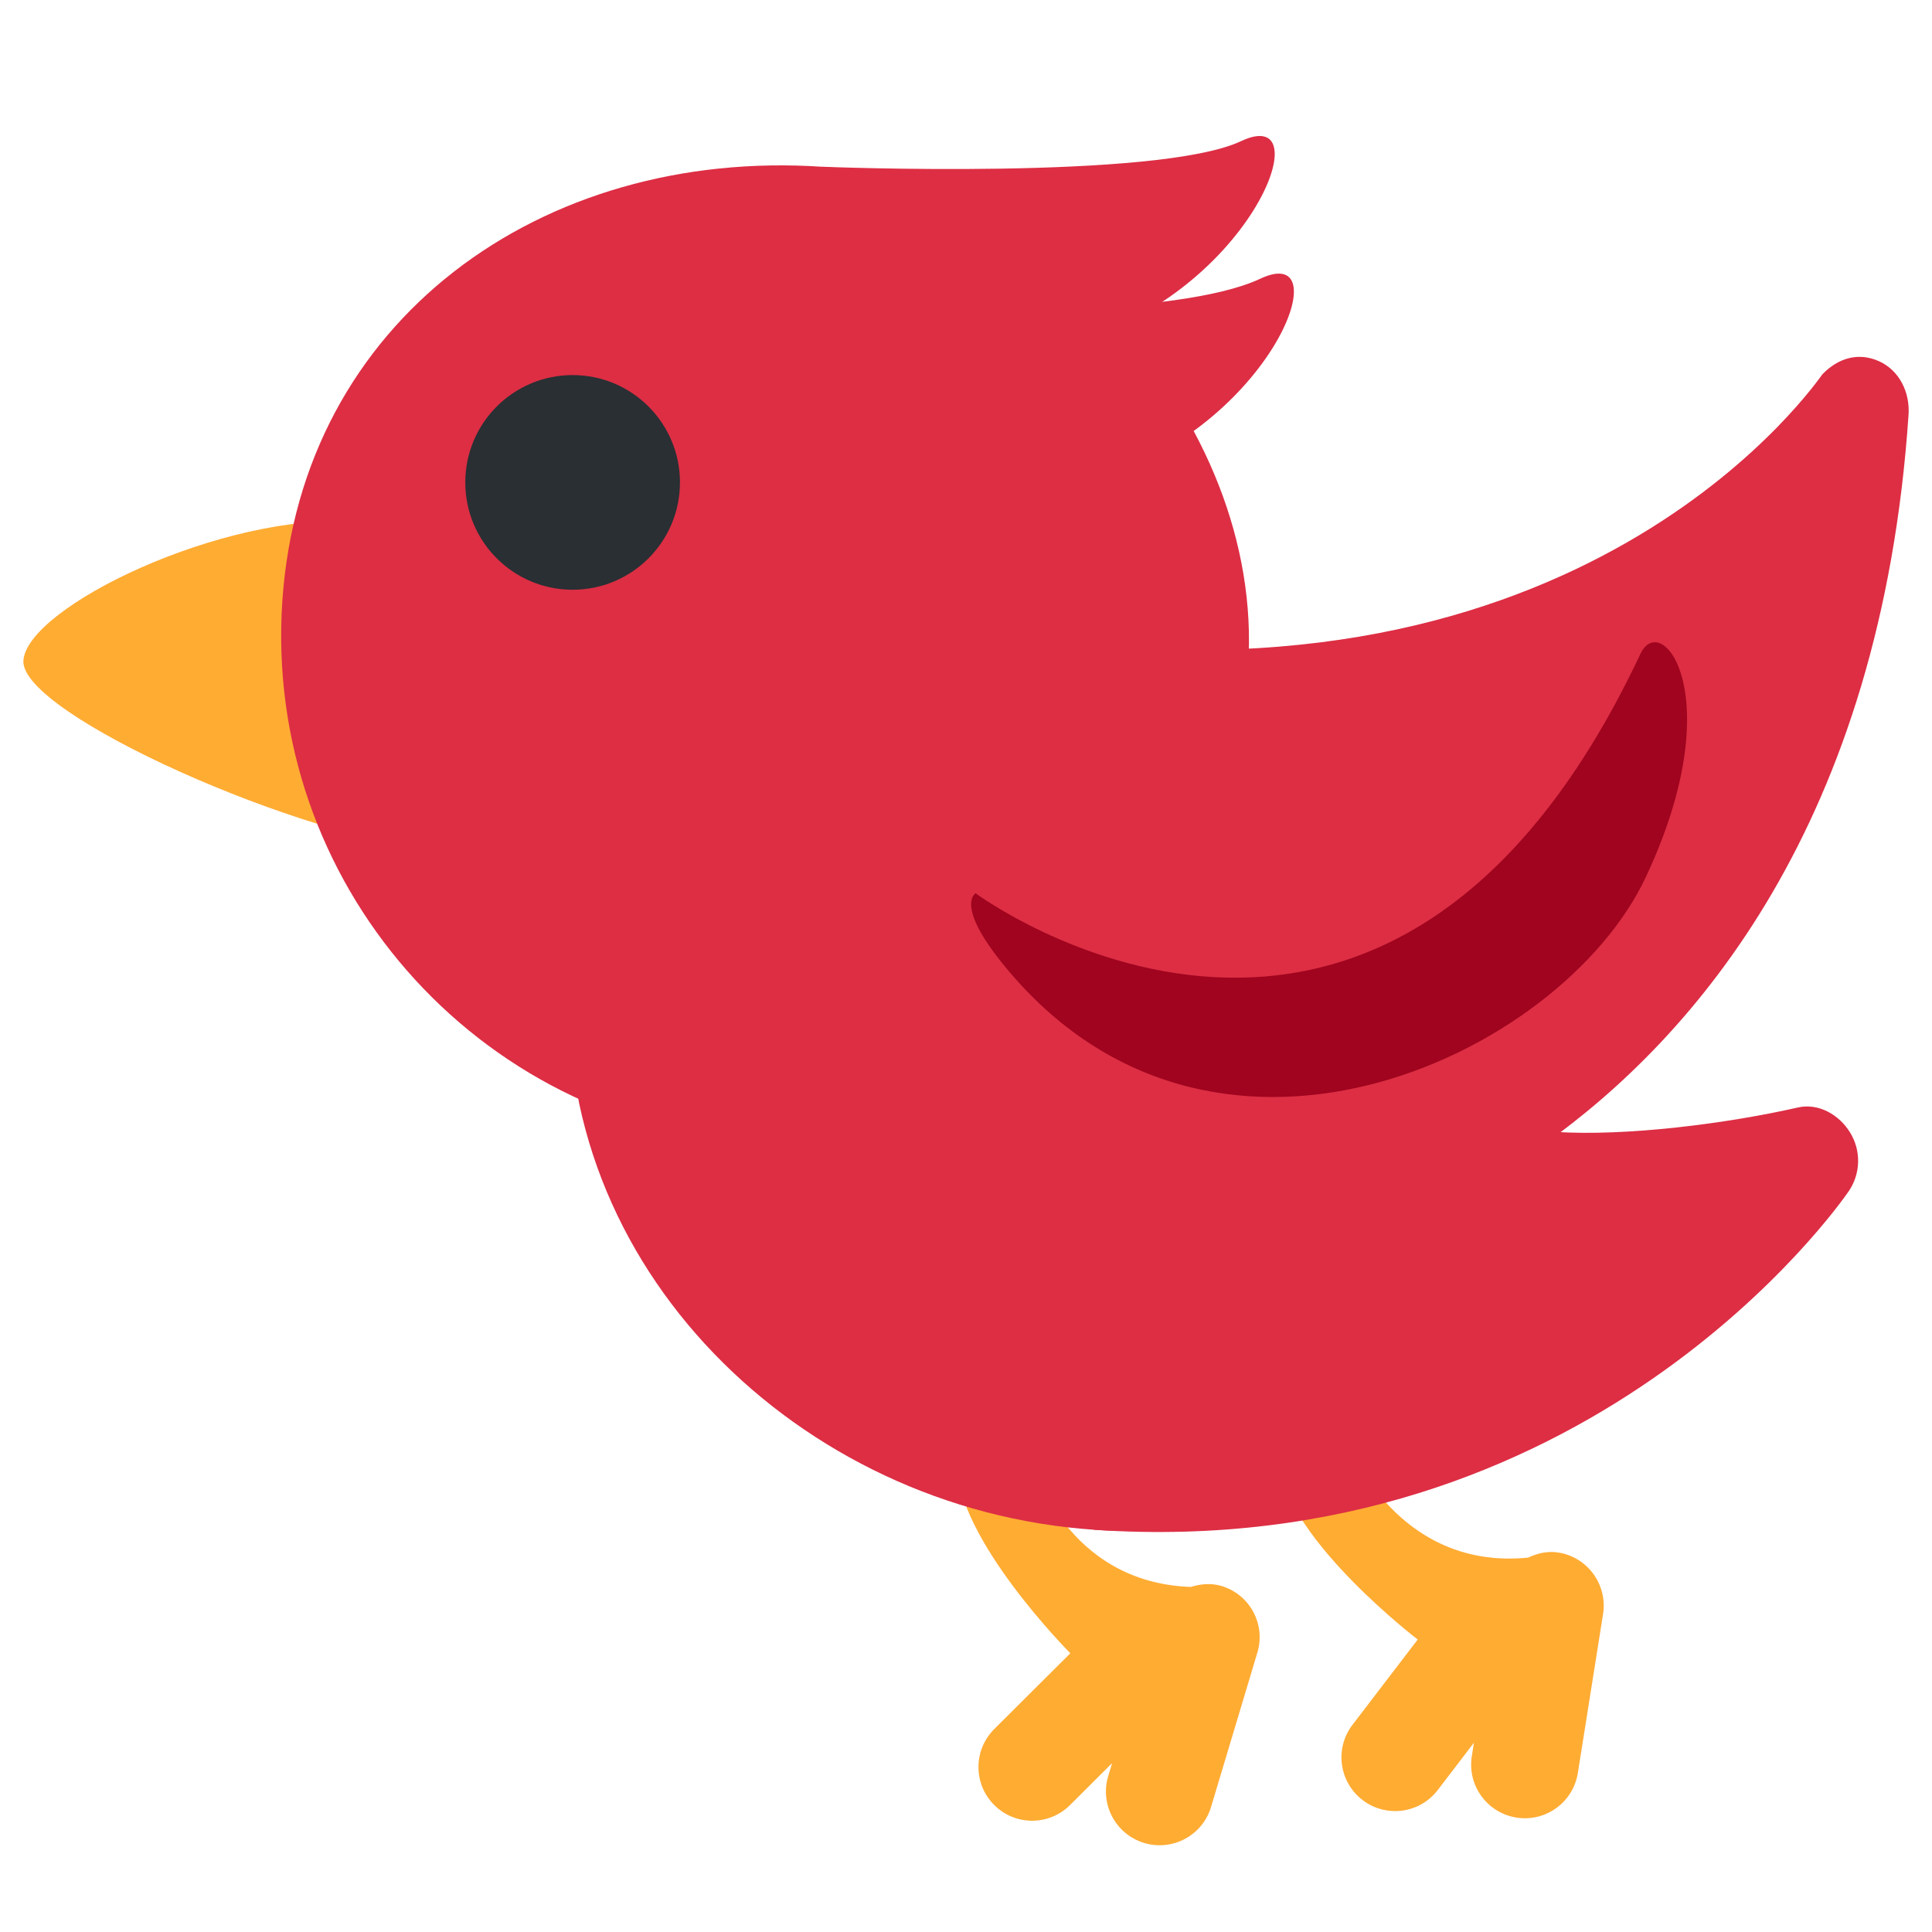
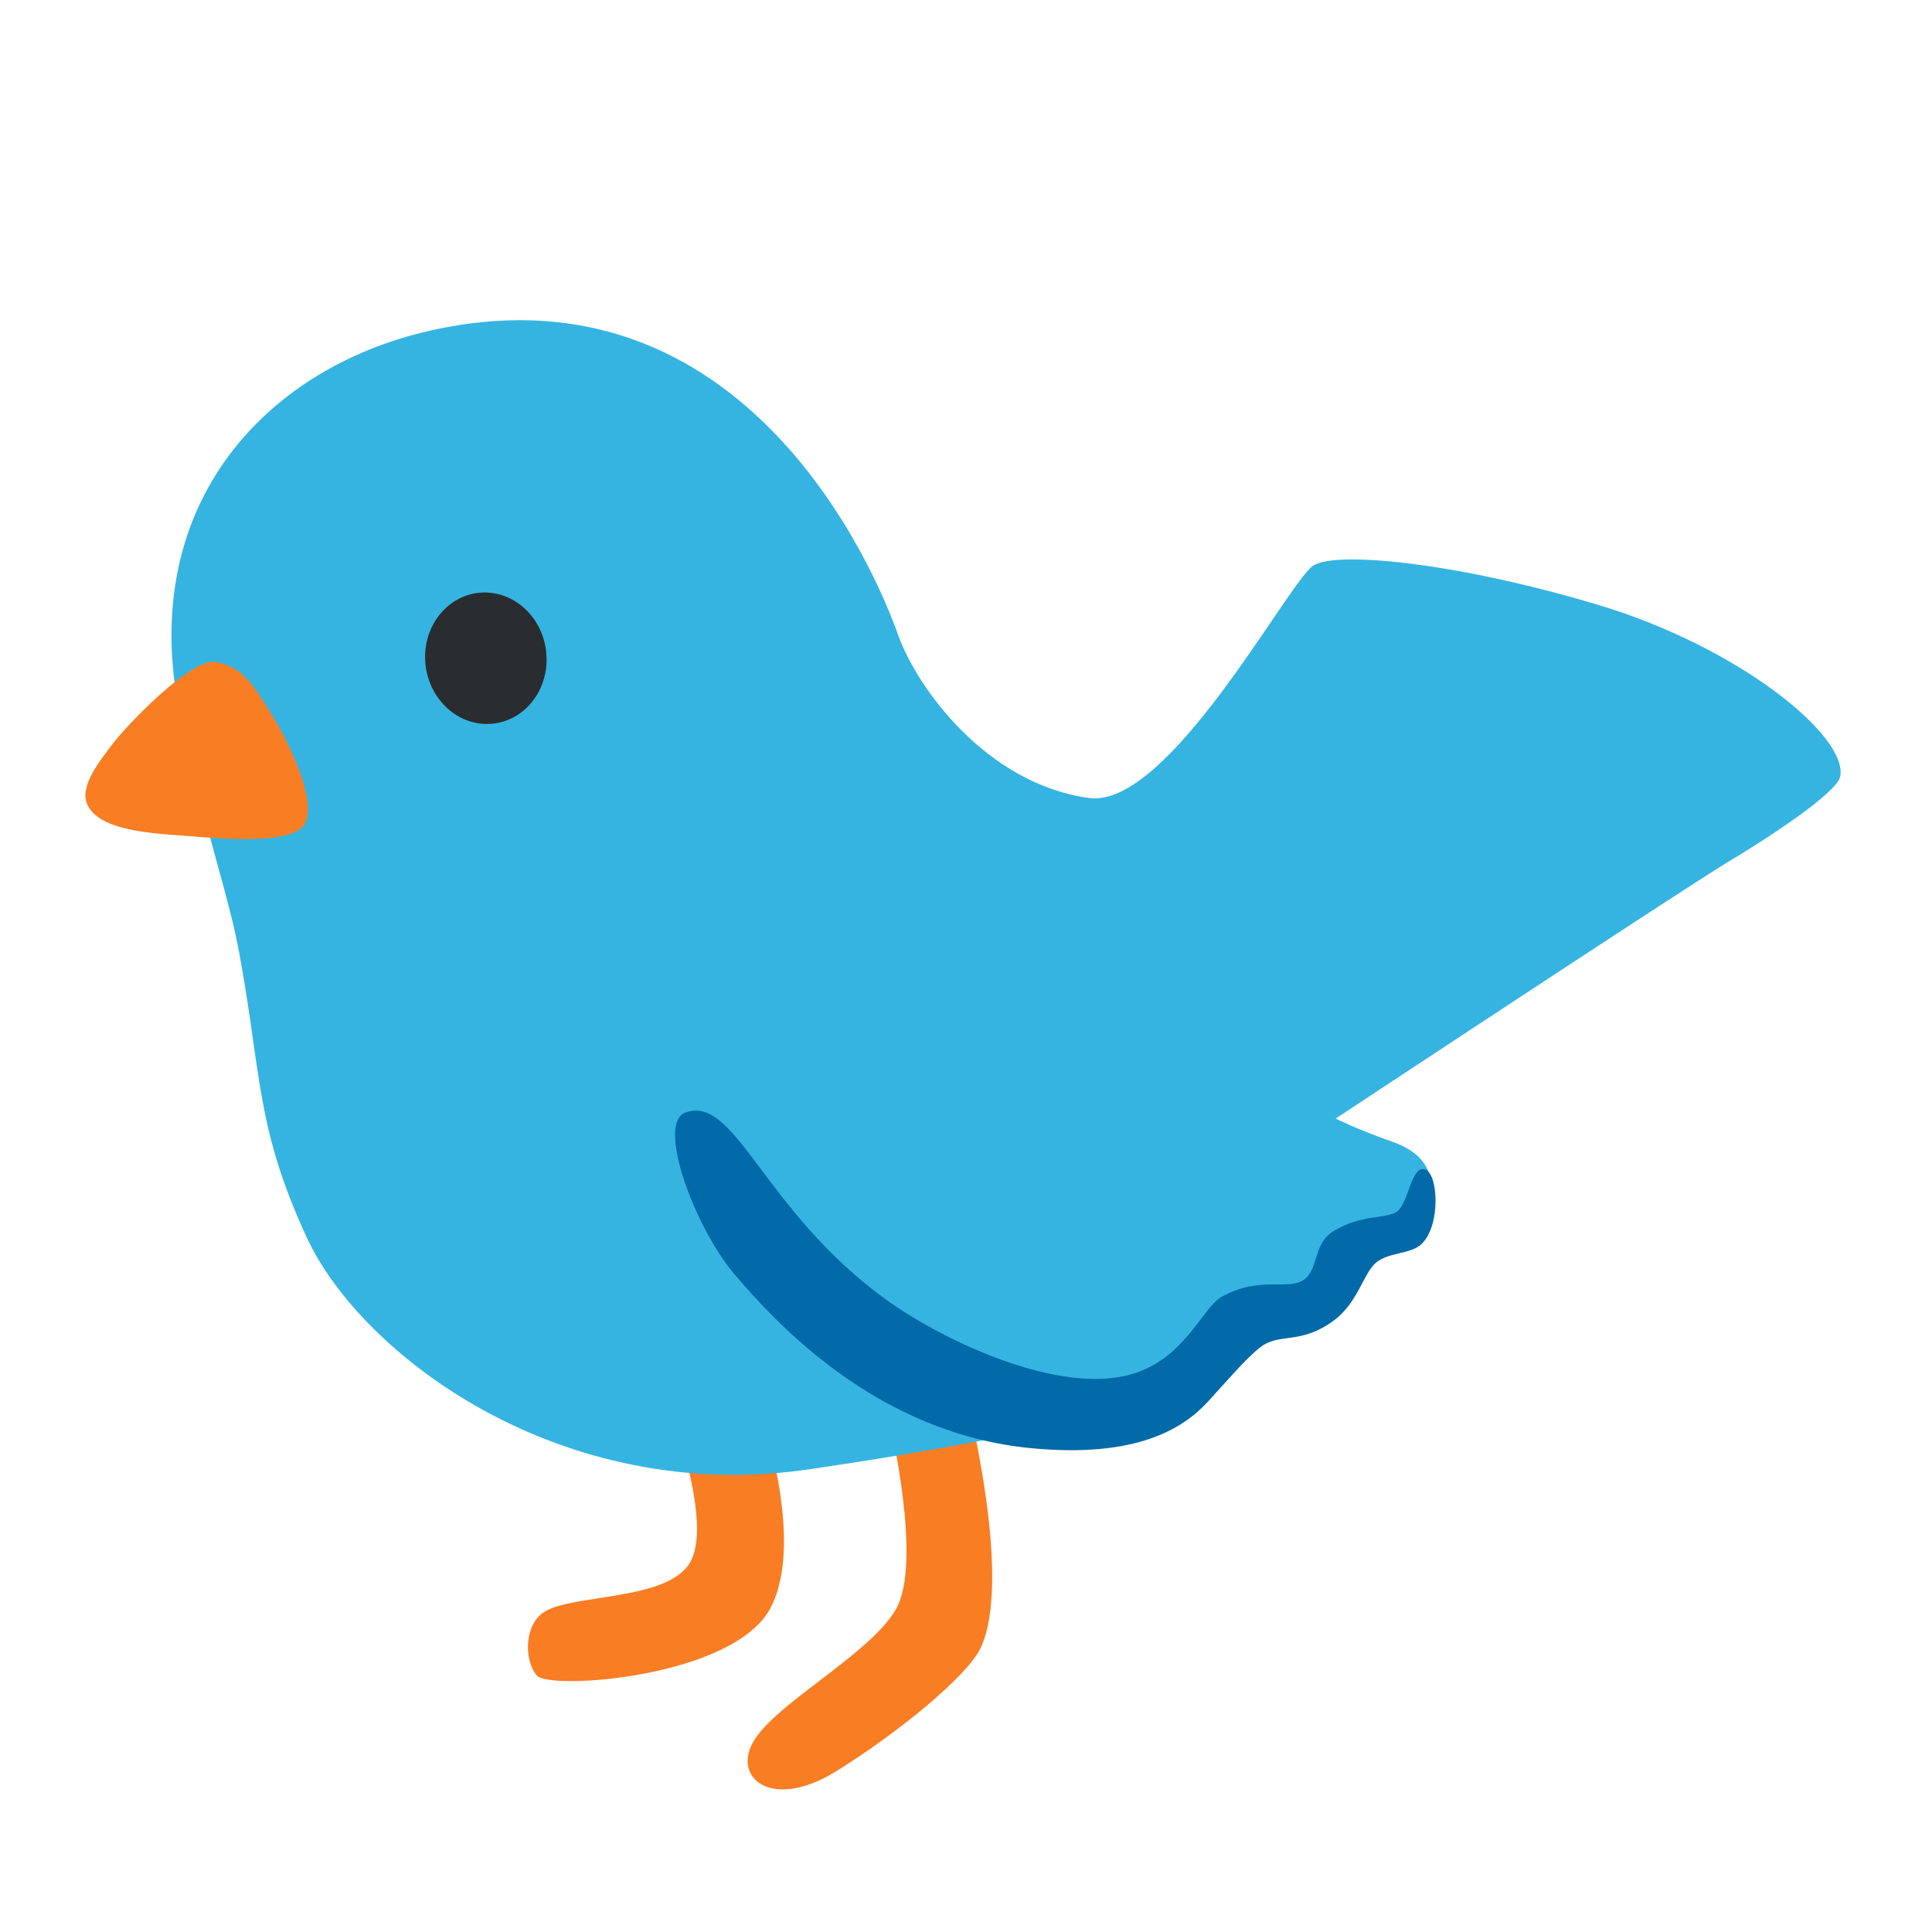
- <svg xmlns="http://www.w3.org/2000/svg" viewBox="0 0 36 36">
-   <path fill="#FFAC33" d="M8.916 12.88c-.111 1.652 1.768 3.126-.712 2.959-2.48-.167-7.836-2.533-7.768-3.53s3.708-2.757 6.188-2.59c2.48.166 2.404 1.508 2.292 3.161zm20.122 16.049c-.202-.032-.392.015-.564.095-2.325.232-3.225-1.885-3.225-1.885-.439-.336-.981-2.009-1.589-1.215l.187 1.402c.187 1.402 2.57 3.224 2.57 3.224l-1.215 1.589c-.336.439-.252 1.066.187 1.402.439.336 1.066.252 1.402-.187l.673-.88-.039.249c-.087.546.285 1.058.831 1.145.546.087 1.058-.285 1.145-.831l.47-2.963c.085-.546-.287-1.058-.833-1.145zm-6.278.623c-.196-.058-.39-.037-.572.018-2.335-.082-2.944-2.3-2.944-2.3-.39-.392-.703-2.123-1.412-1.417l-.003 1.414c-.003 1.414 2.115 3.539 2.115 3.539l-1.417 1.412c-.392.39-.393 1.023-.003 1.414.39.392 1.023.393 1.414.003l.785-.782-.073.242c-.159.529.141 1.086.67 1.246.529.159 1.087-.141 1.246-.67l.862-2.873c.162-.53-.138-1.087-.668-1.246z" />
-   <path fill="#DD2E44" d="M35.009 6.729c-.383-.17-.758-.057-1.05.244-.054.056-4.225 6.306-14.532 4.944-.34-.045 3.139 11.968 3.199 11.962.124-.014 3.07-.368 6.14-2.553 2.818-2.005 6.284-5.991 6.797-13.598.028-.418-.171-.828-.554-.999z" />
-   <path fill="#DD2E44" d="M34.477 21.108c-.204-.336-.59-.56-.979-.471-1.293.295-3.197.543-4.53.453-6.357-.428-9.361-4.129-9.392-4.16-.275-.282.466 11.552.816 11.576 9.194.62 13.862-6.027 14.057-6.31.222-.326.233-.751.028-1.088z" />
-   <path fill="#DD2E44" d="M24.586 19.016c-.371 5.51 1.316 9.861-4.194 9.489-5.51-.371-10.145-4.92-9.774-10.431s14.34-4.568 13.968.942z" />
-   <path fill="#DD2E44" d="M23.257 12.412c-.353 5.235-3.922 9.257-9.156 8.904-5.235-.353-9.193-4.882-8.84-10.117.353-5.235 4.832-8.444 10.067-8.091 4.001.269 8.24 4.683 7.929 9.304z" />
-   <circle fill="#292F33" cx="10.67" cy="8.989" r="2" />
-   <path fill="#A0041E" d="M18.179 16.645s7.63 5.648 12.387-4.459c.396-.842 1.685.793.099 4.162s-8.175 6.44-12.04 1.536c-.815-1.035-.446-1.239-.446-1.239z" />
-   <path fill="#DD2E44" d="M15.327 3.107s6.246.254 7.798-.477.136 2.932-3.262 3.789-4.536-3.312-4.536-3.312z" />
-   <path fill="#DD2E44" d="M17.428 5.788s4.501.136 6.054-.594.136 2.932-3.262 3.789c-3.399.857-2.792-3.195-2.792-3.195z" />
+ <svg xmlns="http://www.w3.org/2000/svg" version="1.1" id="Layer_3" x="0px" y="0px" viewBox="0 0 128 128" style="enable-background:new 0 0 128 128;" xml:space="preserve">
+   <path style="fill:#F97D23;" d="M44.57,93.84c0,0,2.67,7.18,1.13,9.71c-1.55,2.53-7.74,2.04-9.64,3.24  c-1.36,0.86-1.34,3.24-0.49,4.22c0.84,0.99,13.09,0.14,15.49-4.5S50.2,92.99,50.2,92.99L44.57,93.84z" />
+   <path style="fill:#F97D23;" d="M64.13,92.99l-5.21,1.13c0,0,2.25,9.43,0.42,12.53c-1.83,3.1-8.39,6.41-9.57,9.01  c-1.06,2.32,1.55,4.22,5.63,1.69s8.7-6.31,9.57-8.17C67.09,104.68,64.13,92.99,64.13,92.99z" />
+   <path style="fill:#36B4E1;" d="M28.52,21.9C17.44,24.39,8.81,33.73,12.05,47.94c1.92,8.43,3.1,11.4,3.8,15.2  c1.48,7.99,1.08,11.5,4.46,18.82c3.59,7.79,16.8,17.79,33.27,15.39s23.09-4.65,23.09-4.65l5.91-5.21l5.63-1.41l0.84-4.08  c0,0,4.21-0.19,5.07-1.55c1.36-2.16,0.56-3.94-1.83-4.79c-2.39-0.84-3.8-1.55-3.8-1.55s23.23-15.35,26.04-17.03s7.18-4.58,7.39-5.63  c0.53-2.67-6.69-8.59-16.12-11.4c-9.43-2.82-17.53-3.59-18.86-2.53c-1.77,1.39-9.57,16.05-14.78,15.35  c-6.76-0.92-11.4-7.25-12.67-10.84C58.05,37.96,49.4,17.21,28.52,21.9z" />
+   <path style="fill:#F97D23;" d="M14.3,43.86c-1.69-0.28-6.01,4.32-6.85,5.44s-2.17,2.73-1.69,3.94c0.75,1.88,4.6,1.98,6.85,2.16  c2.35,0.19,6.85,0.56,7.6-0.84c0.75-1.41-0.84-4.97-2.16-7.13C16.83,45.42,16.06,44.16,14.3,43.86z" />
+   <ellipse transform="matrix(0.9928 -0.1196 0.1196 0.9928 -4.9855 4.1639)" style="fill:#2A2D2F;" cx="32.19" cy="43.61" rx="4.02" ry="4.36" />
+   <path style="fill:#026AA8;" d="M45.41,73.71c-1.95,0.71,0.61,7.6,3.24,10.7c2.77,3.26,9.47,10.58,19.71,11.54  c6.95,0.66,10.04-1.31,11.68-3.1c1.22-1.33,2.53-2.87,3.43-3.57c1.31-1.03,2.63-0.14,4.88-1.78c1.62-1.18,1.97-3.14,2.82-3.85  c0.84-0.7,2.27-0.54,3-1.22c1.31-1.22,1.13-4.79,0.19-4.97s-1.03,2.53-1.97,2.91s-2.19,0.14-3.94,1.13  c-1.5,0.84-1.03,2.53-2.06,3.28s-2.91-0.28-5.44,1.13c-1.37,0.76-2.53,4.41-6.48,5.26c-4.9,1.05-12.25-2.52-15.77-5.07  C50.53,80.18,48.74,72.49,45.41,73.71z" />
</svg>
